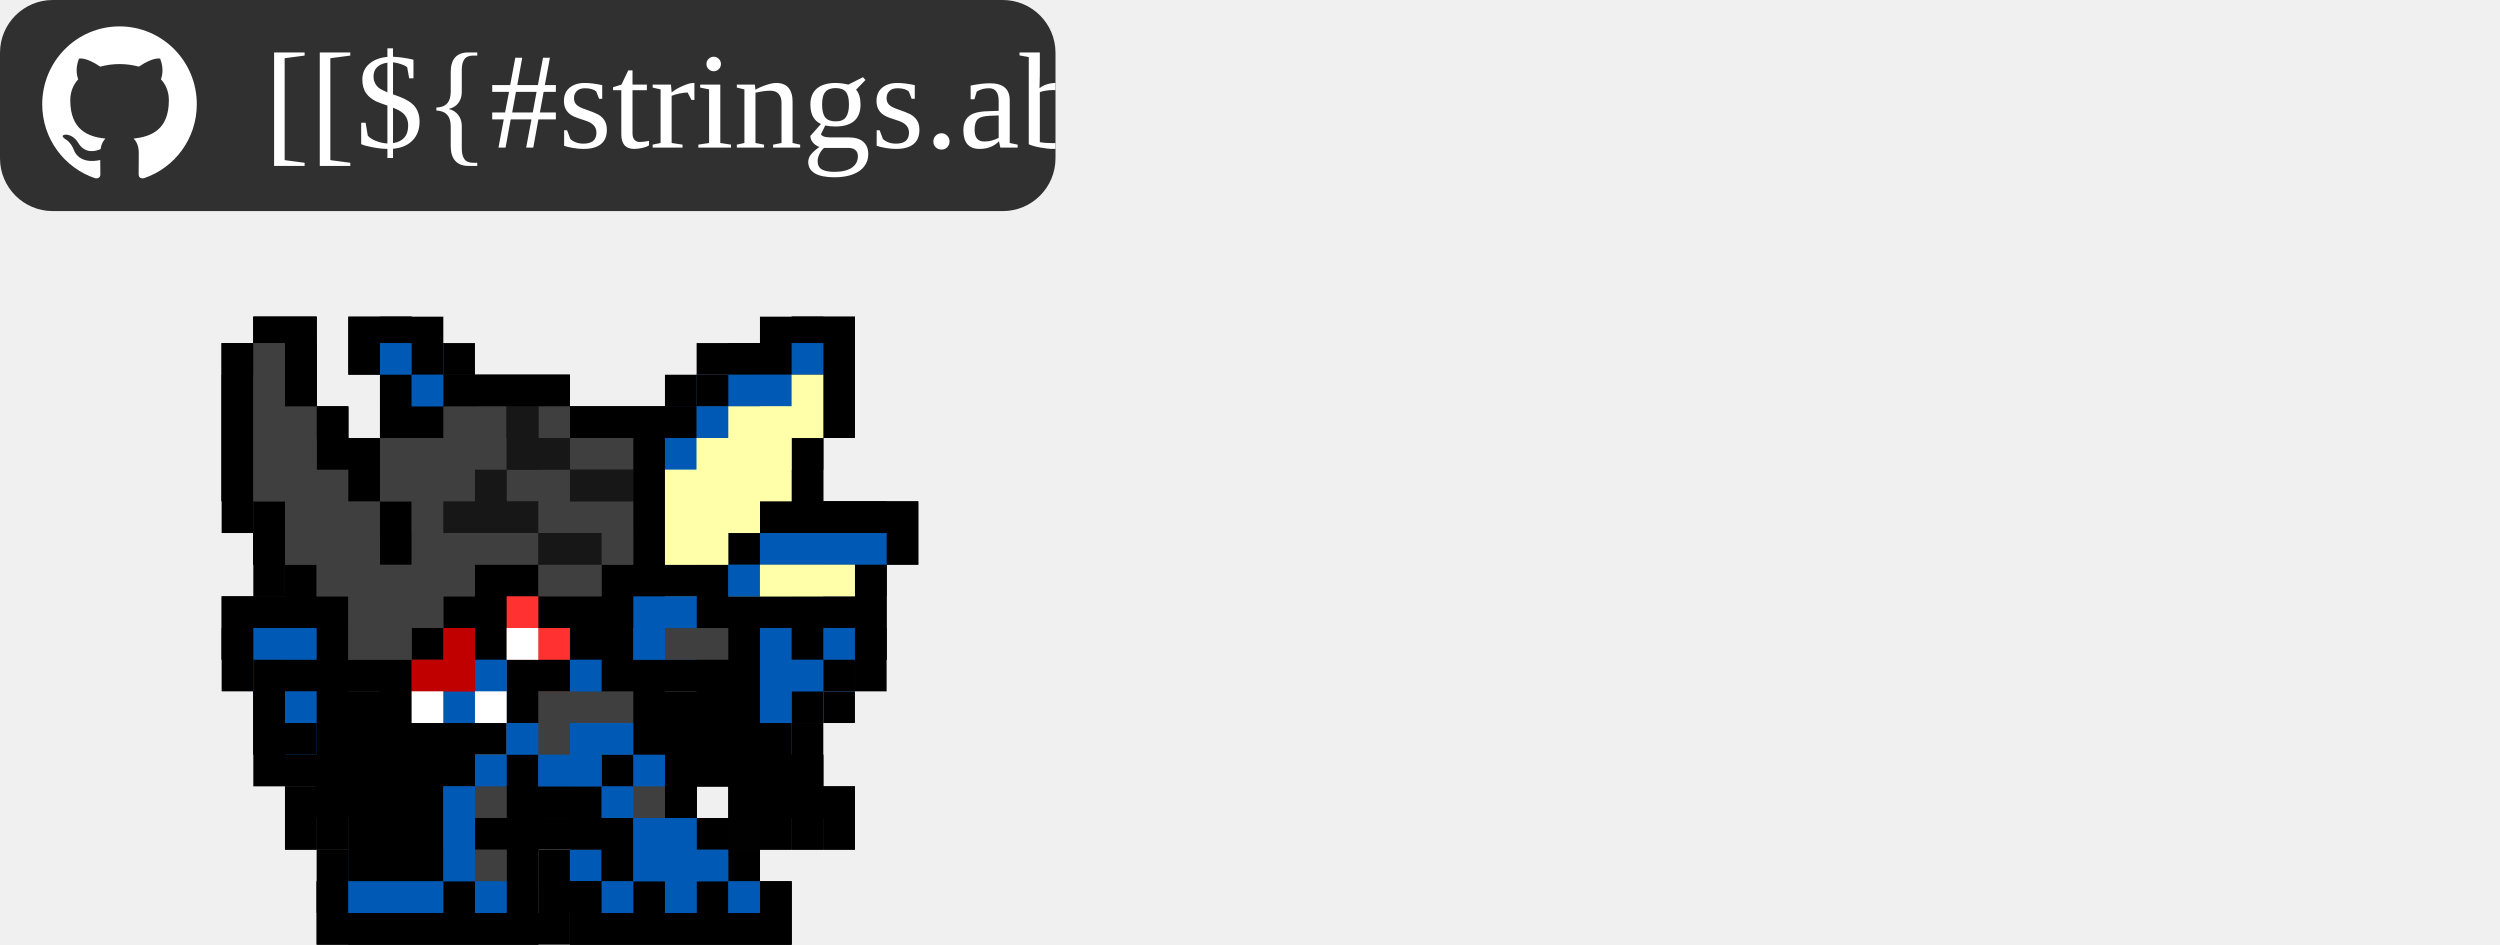
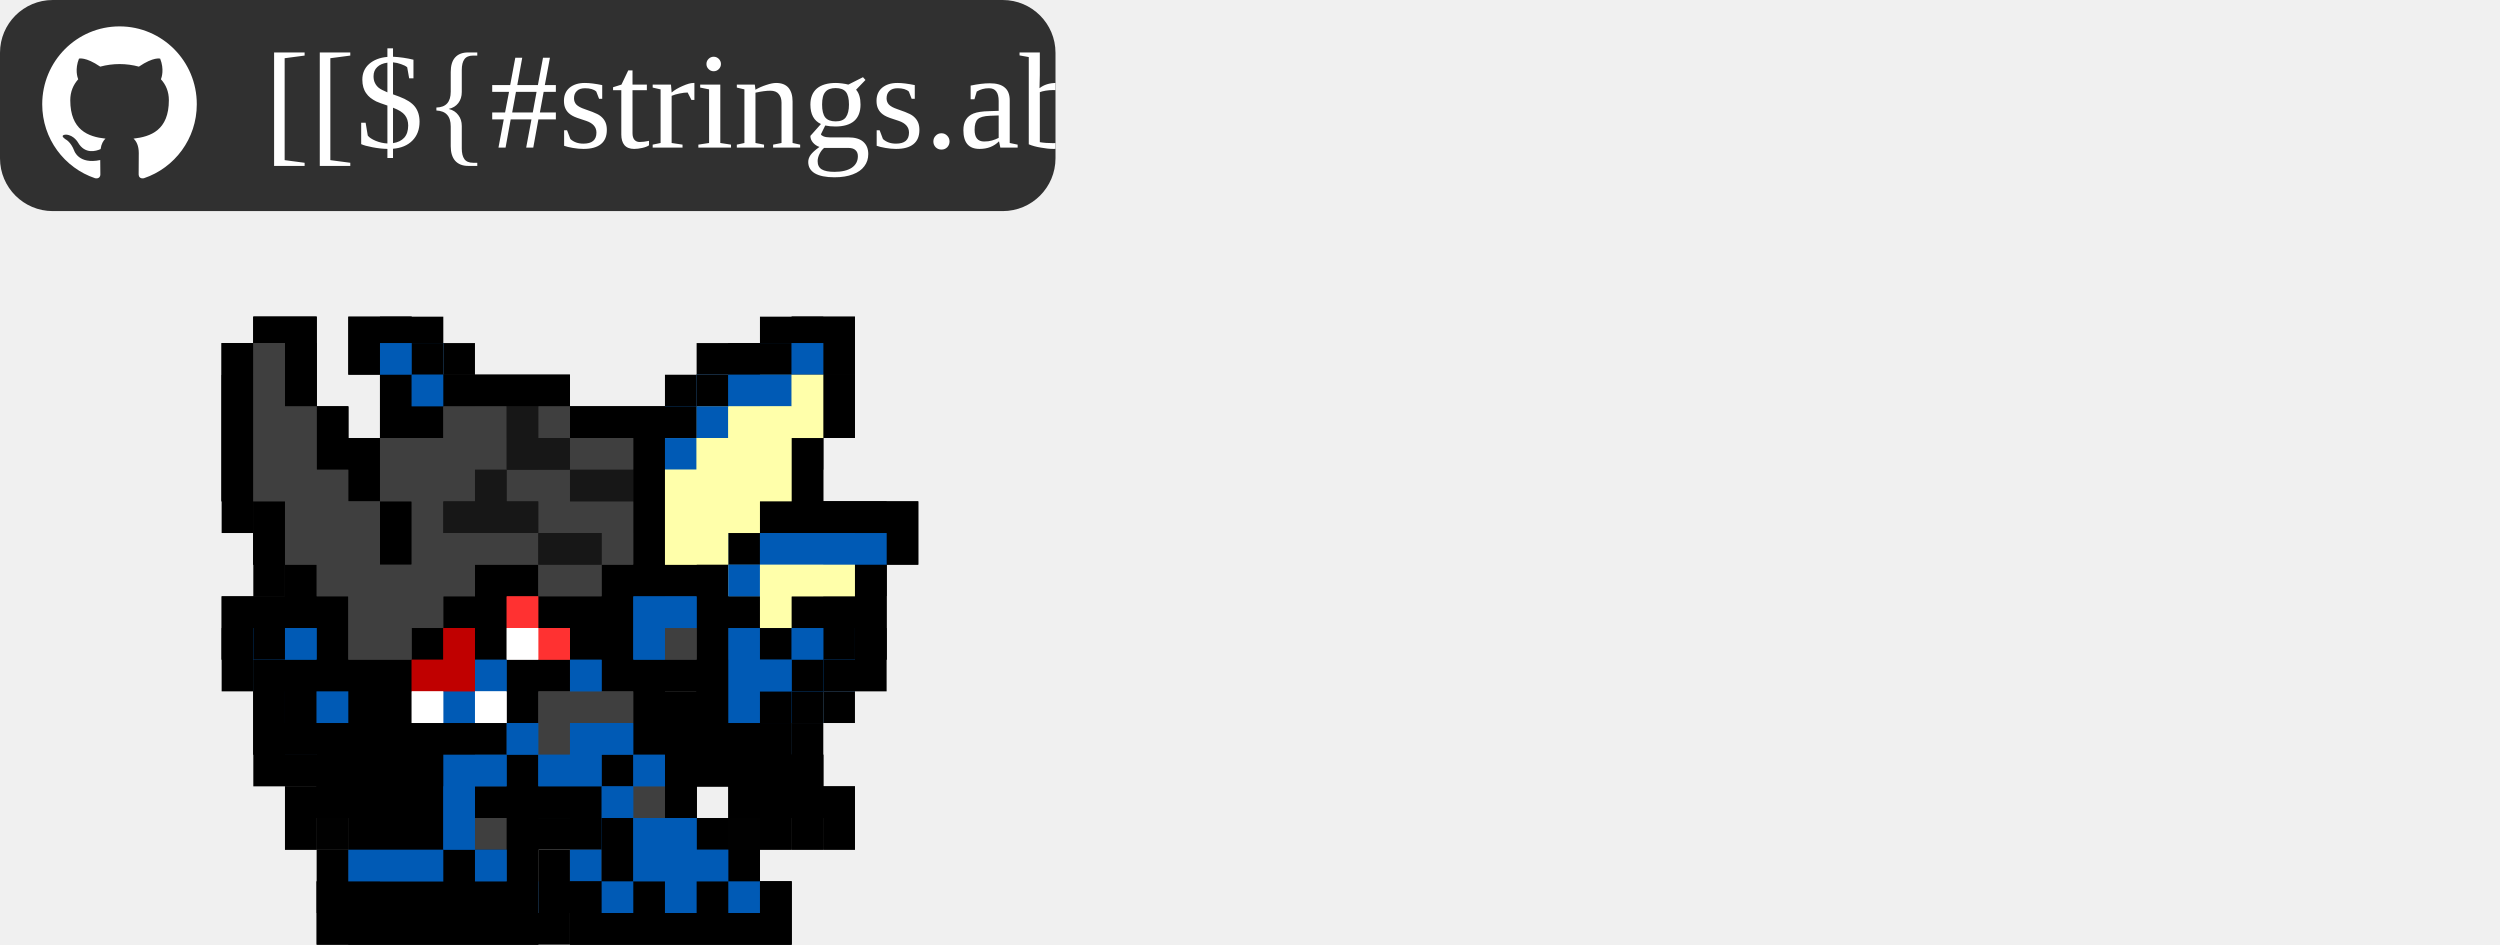
<svg xmlns="http://www.w3.org/2000/svg" fill="none" overflow="visible">
  <a href="https://github.com/[[${username}]]">
    <g id="body-[[${id}]]">
      <svg viewBox="0 0 100 100" width="100" height="100" x="15" y="30">
        <g id="standing-[[${id}]]">
          <g id="frame1-[[${id}]]">
+             <path stroke="#000000" d="M9 3h6M21 3h6M57 3h6M9 4h6M21 4h6M57 4h6M9 5h6M21 5h6M57 5h6M6 6h3M12 6h3M21 6h3M27 6h3M51 6h6M60 6h3M6 7h3M12 7h3M21 7h3M27 7h3M51 7h6M60 7h3M6 8h3M12 8h3M21 8h3M27 8h3M51 8h6M60 8h3M6 9h3M12 9h3M24 9h15M48 9h3M60 9h3M6 10h3M12 10h3M24 10h15M48 10h3M60 10h3M6 11h3M12 11h3M24 11h15M48 11h3M60 11h3M6 12h3M15 12h3M21 12h6M39 12h9M60 12h3M6 13h3M15 13h3M21 13h6M39 13h9M60 13h3M6 14h3M15 14h3M21 14h6M39 14h9M60 14h3M6 15h3M15 15h6M45 15h3M57 15h3M6 16h3M15 16h6M45 16h3M57 16h3M6 17h3M15 17h6M45 17h3M57 17h3M6 18h3M18 18h3M45 18h3M57 18h3M6 19h3M18 19h3M45 19h3M57 19h3M6 20h3M18 20h3M45 20h3M57 20h3M9 21h3M21 21h3M45 21h3M54 21h15M9 22h3M21 22h3M45 22h3M54 22h15M9 23h3M21 23h3M45 23h3M54 23h15M9 24h3M21 24h3M45 24h3M51 24h3M66 24h3M9 25h3M21 25h3M45 25h3M51 25h3M66 25h3M9 26h3M21 26h3M45 26h3M51 26h3M66 26h3M12 27h3M30 27h6M42 27h9M63 27h3M12 28h3M30 28h6M42 28h9M63 28h3M12 29h3M30 29h6M42 29h9M63 29h3M6 30h12M27 30h6M36 30h9M51 30h18M6 31h12M27 31h6M36 31h9M51 31h18M6 32h12M27 32h6M36 32h9M51 32h18M6 33h3M15 33h3M24 33h3M30 33h3M39 33h6M54 33h3M60 33h3M66 33h3M6 34h3M15 34h3M24 34h3M30 34h3M39 34h6M54 34h3M60 34h3M66 34h3M6 35h3M15 35h3M24 35h3M30 35h3M39 35h6M54 35h3M60 35h3M66 35h3M9 36h15M33 36h6M42 36h15M63 36h3M9 37h15M33 37h6M42 37h15M63 37h3M9 38h15M33 38h6M42 38h15M63 38h3M9 39h3M15 39h9M33 39h3M45 39h12M60 39h3M9 40h3M15 40h9M33 40h3M45 40h12M60 40h3M9 41h3M15 41h9M33 41h3M45 41h12M60 41h3M9 42h24M45 42h18M9 43h24M45 43h18M9 44h24M45 44h18M15 45h12M33 45h3M42 45h3M48 45h3M54 45h9M15 46h12M33 46h3M42 46h3M48 46h3M54 46h9M15 47h12M33 47h3M42 47h3M48 47h3M54 47h9M15 48h3M21 48h6M30 48h15M51 48h6M60 48h3M15 49h3M21 49h6M30 49h15M51 49h6M60 49h3M15 50h3M21 50h6M30 50h15M51 50h6M60 50h3M18 51h9M33 51h3M42 51h3M54 51h3M18 52h9M33 52h3M42 52h3M54 52h3M18 53h9M33 53h3M42 53h3M54 53h3M15 54h3M27 54h3M33 54h3M39 54h3M45 54h3M51 54h3M57 54h3M15 55h3M27 55h3M33 55h3M39 55h3M45 55h3M51 55h3M57 55h3M15 56h3M27 56h3M33 56h3M39 56h3M45 56h3M51 56h3M57 56h3M15 57h21M39 57h21M15 58h21M39 58h21M15 59h21M39 59h21" />
+             <path stroke="#3f3f3f" d="M9 6h3M9 7h3M9 8h3M9 9h3M9 10h3M9 11h3M9 12h6M27 12h6M36 12h3M9 13h6M27 13h6M36 13h3M9 14h6M27 14h6M36 14h3M9 15h6M21 15h12M39 15h6M9 16h6M21 16h12M39 16h6M9 17h6M21 17h12M39 17h6M9 18h9M21 18h9M33 18h6M9 19h9M21 19h9M33 19h6M9 20h9M21 20h9M33 20h6M12 21h9M24 21h3M36 21h9M12 22h9M24 22h3M36 22h9M12 23h9M24 23h3M36 23h9M12 24h9M24 24h12M42 24h3M12 25h9M24 25h12M42 25h3M12 26h9M24 26h12M42 26h3M15 27h15M36 27h6M15 28h15M36 28h6M15 29h15M36 29h6M18 30h9M18 31h9M18 32h9M18 33h6M48 33h6M18 34h6M48 34h6M18 35h6M48 35h6M36 39h9M36 40h9M36 41h9M36 42h3M36 43h3M36 44h3M30 45h3M45 45h3M30 46h3M45 46h3M30 47h3M45 47h3M30 51h3M30 52h3M30 53h3" />
+             <path stroke="#005ab5" d="M24 6h3M57 6h3M24 7h3M57 7h3M24 8h3M57 8h3M51 9h6M51 10h6M51 11h6M48 12h3M48 13h3M48 14h3M54 24h12M54 25h12M54 26h12M51 27h3M51 28h3M51 29h3M45 30h6M45 31h6M45 32h6M9 33h6M45 33h3M57 33h3M63 33h3M9 34h6M45 34h3M57 34h3M63 34h3M9 35h6M45 35h3M57 35h3M63 35h3M30 36h3M39 36h3M57 36h6M30 37h3M39 37h3M57 37h6M30 38h3M39 38h3M57 38h6M12 39h3M27 39h3M57 39h3M12 40h3M27 40h3M57 40h3M12 41h3M27 41h3M57 41h3M33 42h3M39 42h6M33 43h3M39 43h6M33 44h3M39 44h6M27 45h3M36 45h6M27 46h3M36 46h6M27 47h3M36 47h6M27 48h3M45 48h6M27 49h3M45 49h6M27 50h3M45 50h6M27 51h3M45 51h9M27 52h3M45 52h9M27 53h3M45 53h9M18 54h9M30 54h3M42 54h3M48 54h3M54 54h3M18 55h9M30 55h3M42 55h3M48 55h3M54 55h3M18 56h9M30 56h3M42 56h3M48 56h3M54 56h3" />
+             <path stroke="#ffffaa" d="M57 9h3M57 10h3M57 11h3M51 12h9M51 13h9M51 14h9M48 15h9M48 16h9M48 17h9M48 18h9M48 19h9M48 20h9M48 21h6M48 22h6M48 23h6M48 24h3M48 25h3M48 26h3M54 27h9M54 28h9M54 29h9" />
+             <path stroke="#171717" d="M33 12h3M33 13h3M33 14h3M33 15h6M33 16h6M33 17h6M30 18h3M39 18h6M30 19h3M39 19h6M30 20h3M39 20h6M27 21h9M27 22h9M27 23h9M36 24h6M36 25h6M36 26h6" />
+             <path stroke="#ff3131" d="M33 30h3M33 31h3M33 32h3M36 33h3M36 34h3M36 35h3" />
+             <path stroke="#c00000" d="M27 33h3M27 34h3M27 35h3M24 36h6M24 37h6M24 38h6" />
+             <path stroke="#ffffff" d="M33 33h3M33 34h3M33 35h3M24 39h3M30 39h3M24 40h3M30 40h3M24 41h3M30 41h3" />
+           </g>
+           <g id="frame2-[[${id}]]">
+             <path stroke="#000000" d="M9 0h6M18 0h6M60 0h6M9 1h6M18 1h6M60 1h6M9 2h6M18 2h6M60 2h6M6 3h3M12 3h3M18 3h3M24 3h3M54 3h6M63 3h3M6 4h3M12 4h3M18 4h3M24 4h3M54 4h6M63 4h3M6 5h3M12 5h3M18 5h3M24 5h3M54 5h6M63 5h3M6 6h3M12 6h3M21 6h3M27 6h12M51 6h3M63 6h3M6 7h3M12 7h3M21 7h3M27 7h12M51 7h3M63 7h3M6 8h3M12 8h3M21 8h3M27 8h12M51 8h3M63 8h3M6 9h3M15 9h3M21 9h6M39 9h12M63 9h3M6 10h3M15 10h3M21 10h6M39 10h12M63 10h3M6 11h3M15 11h3M21 11h6M39 11h12M63 11h3M6 12h3M15 12h6M45 12h3M60 12h3M6 13h3M15 13h6M45 13h3M60 13h3M6 14h3M15 14h6M45 14h3M60 14h3M6 15h3M18 15h3M45 15h3M60 15h3M6 16h3M18 16h3M45 16h3M60 16h3M6 17h3M18 17h3M45 17h3M60 17h3M9 18h3M21 18h3M45 18h3M57 18h15M9 19h3M21 19h3M45 19h3M57 19h15M9 20h3M21 20h3M45 20h3M57 20h15M9 21h3M21 21h3M45 21h3M54 21h3M69 21h3M9 22h3M21 22h3M45 22h3M54 22h3M69 22h3M9 23h3M21 23h3M45 23h3M54 23h3M69 23h3M12 24h3M30 24h6M42 24h12M66 24h3M12 25h3M30 25h6M42 25h12M66 25h3M12 26h3M30 26h6M42 26h12M66 26h3M6 27h12M27 27h6M36 27h9M51 27h18M6 28h12M27 28h6M36 28h9M51 28h18M6 29h12M27 29h6M36 29h9M51 29h18M6 30h3M15 30h3M24 30h3M30 30h3M39 30h6M54 30h3M60 30h3M66 30h3M6 31h3M15 31h3M24 31h3M30 31h3M39 31h6M54 31h3M60 31h3M66 31h3M6 32h3M15 32h3M24 32h3M30 32h3M39 32h6M54 32h3M60 32h3M66 32h3M9 33h15M33 33h6M42 33h15M63 33h3M9 34h15M33 34h6M42 34h15M63 34h3M9 35h15M33 35h6M42 35h15M63 35h3M9 36h3M15 36h3M21 36h3M33 36h3M45 36h3M51 36h6M60 36h3M9 37h3M15 37h3M21 37h3M33 37h3M45 37h3M51 37h6M60 37h3M9 38h3M15 38h3M21 38h3M33 38h3M45 38h3M51 38h6M60 38h3M9 39h6M18 39h15M45 39h15M9 40h6M18 40h15M45 40h15M9 41h6M18 41h15M45 41h15M15 42h15M33 42h3M42 42h3M48 42h15M15 43h15M33 43h3M42 43h3M48 43h15M15 44h15M33 44h3M42 44h3M48 44h15M12 45h9M24 45h3M33 45h9M48 45h3M57 45h9M12 46h9M24 46h3M33 46h9M48 46h3M57 46h9M12 47h9M24 47h3M33 47h9M48 47h3M57 47h9M12 48h3M18 48h3M24 48h3M30 48h3M42 48h3M51 48h3M57 48h3M63 48h3M12 49h3M18 49h3M24 49h3M30 49h3M42 49h3M51 49h3M57 49h3M63 49h3M12 50h3M18 50h3M24 50h3M30 50h3M42 50h3M51 50h3M57 50h3M63 50h3M18 51h9M33 51h3M42 51h3M54 51h3M18 52h9M33 52h3M42 52h3M54 52h3M18 53h9M33 53h3M42 53h3M54 53h3M15 54h3M27 54h3M33 54h3M39 54h3M45 54h3M51 54h3M57 54h3M15 55h3M27 55h3M33 55h3M39 55h3M45 55h3M51 55h3M57 55h3M15 56h3M27 56h3M33 56h3M39 56h3M45 56h3M51 56h3M57 56h3M15 57h21M39 57h21M15 58h21M39 58h21M15 59h21M39 59h21" />
+             <path stroke="#3f3f3f" d="M9 3h3M9 4h3M9 5h3M9 6h3M9 7h3M9 8h3M9 9h6M27 9h6M36 9h3M9 10h6M27 10h6M36 10h3M9 11h6M27 11h6M36 11h3M9 12h6M21 12h12M39 12h6M9 13h6M21 13h12M39 13h6M9 14h6M21 14h12M39 14h6M9 15h9M21 15h9M33 15h6M9 16h9M21 16h9M33 16h6M9 17h9M21 17h9M33 17h6M12 18h9M24 18h3M36 18h9M12 19h9M24 19h3M36 19h9M12 20h9M24 20h3M36 20h9M12 21h9M24 21h12M42 21h3M12 22h9M24 22h12M42 22h3M12 23h9M24 23h12M42 23h3M15 24h15M36 24h6M15 25h15M36 25h6M15 26h15M36 26h6M18 27h9M18 28h9M18 29h9M18 30h6M48 30h6M18 31h6M48 31h6M18 32h6M48 32h6M36 36h9M36 37h9M36 38h9M36 39h3M36 40h3M36 41h3M30 45h3M45 45h3M30 46h3M45 46h3M30 47h3M45 47h3M30 51h3M30 52h3M30 53h3" />
+             <path stroke="#005ab5" d="M21 3h3M60 3h3M21 4h3M60 4h3M21 5h3M60 5h3M24 6h3M54 6h6M24 7h3M54 7h6M24 8h3M54 8h6M51 9h3M51 10h3M51 11h3M48 12h3M48 13h3M48 14h3M57 21h12M57 22h12M57 23h12M54 24h3M54 25h3M54 26h3M45 27h6M45 28h6M45 29h6M9 30h6M45 30h3M57 30h3M63 30h3M9 31h6M45 31h3M57 31h3M63 31h3M9 32h6M45 32h3M57 32h3M63 32h3M30 33h3M39 33h3M57 33h6M30 34h3M39 34h3M57 34h6M30 35h3M39 35h3M57 35h6M12 36h3M27 36h3M57 36h3M12 37h3M27 37h3M57 37h3M12 38h3M27 38h3M57 38h3M33 39h3M39 39h6M33 40h3M39 40h6M33 41h3M39 41h6M30 42h3M36 42h6M45 42h3M30 43h3M36 43h6M45 43h3M30 44h3M36 44h6M45 44h3M27 45h3M42 45h3M27 46h3M42 46h3M27 47h3M42 47h3M27 48h3M45 48h6M27 49h3M45 49h6M27 50h3M45 50h6M27 51h3M45 51h9M27 52h3M45 52h9M27 53h3M45 53h9M18 54h9M30 54h3M42 54h3M48 54h3M54 54h3M18 55h9M30 55h3M42 55h3M48 55h3M54 55h3M18 56h9M30 56h3M42 56h3M48 56h3M54 56h3" />
+             <path stroke="#ffffaa" d="M60 6h3M60 7h3M60 8h3M54 9h9M54 10h9M54 11h9M51 12h9M51 13h9M51 14h9M48 15h12M48 16h12M48 17h12M48 18h9M48 19h9M48 20h9M48 21h6M48 22h6M48 23h6M57 24h9M57 25h9M57 26h9" />
+             <path stroke="#171717" d="M33 9h3M33 10h3M33 11h3M33 12h6M33 13h6M33 14h6M30 15h3M39 15h6M30 16h3M39 16h6M30 17h3M39 17h6M27 18h9M27 19h9M27 20h9M36 21h6M36 22h6M36 23h6" />
+             <path stroke="#ff3131" d="M33 27h3M33 28h3M33 29h3M36 30h3M36 31h3M36 32h3" />
+             <path stroke="#c00000" d="M27 30h3M27 31h3M27 32h3M24 33h6M24 34h6M24 35h6" />
+             <path stroke="#ffffff" d="M33 30h3M33 31h3M33 32h3M24 36h3M30 36h3M24 37h3M30 37h3M24 38h3M30 38h3" />
+             <path stroke="rgba(255,255,255,0.004)" d="M54 48h3M54 49h3M54 50h3" />
+           </g>
+         </g>
+         <g id="walking-[[${id}]]">
+           <g id="frame3-[[${id}]]">
            <path stroke="#000000" d="M9 0h6M21 0h6M57 0h6M9 1h6M21 1h6M57 1h6M9 2h6M21 2h6M57 2h6M6 3h3M12 3h3M21 3h3M27 3h3M51 3h6M60 3h3M6 4h3M12 4h3M21 4h3M27 4h3M51 4h6M60 4h3M6 5h3M12 5h3M21 5h3M27 5h3M51 5h6M60 5h3M6 6h3M12 6h3M24 6h15M48 6h3M60 6h3M6 7h3M12 7h3M24 7h15M48 7h3M60 7h3M6 8h3M12 8h3M24 8h15M48 8h3M60 8h3M6 9h3M15 9h3M21 9h6M39 9h9M60 9h3M6 10h3M15 10h3M21 10h6M39 10h9M60 10h3M6 11h3M15 11h3M21 11h6M39 11h9M60 11h3M6 12h3M15 12h6M45 12h3M57 12h3M6 13h3M15 13h6M45 13h3M57 13h3M6 14h3M15 14h6M45 14h3M57 14h3M6 15h3M18 15h3M45 15h3M57 15h3M6 16h3M18 16h3M45 16h3M57 16h3M6 17h3M18 17h3M45 17h3M57 17h3M9 18h3M21 18h3M45 18h3M54 18h15M9 19h3M21 19h3M45 19h3M54 19h15M9 20h3M21 20h3M45 20h3M54 20h15M9 21h3M21 21h3M45 21h3M51 21h3M66 21h3M9 22h3M21 22h3M45 22h3M51 22h3M66 22h3M9 23h3M21 23h3M45 23h3M51 23h3M66 23h3M12 24h3M30 24h6M42 24h12M63 24h3M12 25h3M30 25h6M42 25h12M63 25h3M12 26h3M30 26h6M42 26h12M63 26h3M6 27h12M27 27h6M36 27h9M51 27h18M6 28h12M27 28h6M36 28h9M51 28h18M6 29h12M27 29h6M36 29h9M51 29h18M6 30h3M15 30h3M24 30h3M30 30h3M39 30h6M54 30h3M60 30h3M66 30h3M6 31h3M15 31h3M24 31h3M30 31h3M39 31h6M54 31h3M60 31h3M66 31h3M6 32h3M15 32h3M24 32h3M30 32h3M39 32h6M54 32h3M60 32h3M66 32h3M9 33h15M33 33h6M42 33h15M63 33h3M9 34h15M33 34h6M42 34h15M63 34h3M9 35h15M33 35h6M42 35h15M63 35h3M9 36h3M15 36h3M21 36h3M33 36h3M45 36h3M51 36h6M60 36h3M9 37h3M15 37h3M21 37h3M33 37h3M45 37h3M51 37h6M60 37h3M9 38h3M15 38h3M21 38h3M33 38h3M45 38h3M51 38h6M60 38h3M9 39h6M21 39h12M45 39h15M9 40h6M21 40h12M45 40h15M9 41h6M21 41h12M45 41h15M18 42h12M33 42h3M42 42h3M48 42h12M18 43h12M33 43h3M42 43h3M48 43h12M18 44h12M33 44h3M42 44h3M48 44h12M15 45h12M33 45h9M48 45h3M54 45h9M15 46h12M33 46h9M48 46h3M54 46h9M15 47h12M33 47h9M48 47h3M54 47h9M15 48h3M21 48h6M30 48h6M39 48h3M51 48h6M60 48h3M15 49h3M21 49h6M30 49h6M39 49h3M51 49h6M60 49h3M15 50h3M21 50h6M30 50h6M39 50h3M51 50h6M60 50h3M21 51h9M36 51h3M42 51h3M48 51h3M54 51h3M21 52h9M36 52h3M42 52h3M48 52h3M54 52h3M21 53h9M36 53h3M42 53h3M48 53h3M54 53h3M18 54h3M30 54h3M36 54h21M18 55h3M30 55h3M36 55h21M18 56h3M30 56h3M36 56h21M18 57h21M18 58h21M18 59h21" />
            <path stroke="rgba(255,255,255,0.004)" d="M51 0h6M51 1h6M51 2h6M48 3h3M48 4h3M48 5h3" />
            <path stroke="#3f3f3f" d="M9 3h3M9 4h3M9 5h3M9 6h3M9 7h3M9 8h3M9 9h6M27 9h6M36 9h3M9 10h6M27 10h6M36 10h3M9 11h6M27 11h6M36 11h3M9 12h6M21 12h12M39 12h6M9 13h6M21 13h12M39 13h6M9 14h6M21 14h12M39 14h6M9 15h9M21 15h9M33 15h6M9 16h9M21 16h9M33 16h6M9 17h9M21 17h9M33 17h6M12 18h9M24 18h3M36 18h9M12 19h9M24 19h3M36 19h9M12 20h9M24 20h3M36 20h9M12 21h9M24 21h12M42 21h3M12 22h9M24 22h12M42 22h3M12 23h9M24 23h12M42 23h3M15 24h15M36 24h6M15 25h15M36 25h6M15 26h15M36 26h6M18 27h9M18 28h9M18 29h9M18 30h6M48 30h6M18 31h6M48 31h6M18 32h6M48 32h6M36 36h9M36 37h9M36 38h9M36 39h3M36 40h3M36 41h3M30 45h3M45 45h3M30 46h3M45 46h3M30 47h3M45 47h3M33 51h3M33 52h3M33 53h3" />
            <path stroke="#005ab5" d="M24 3h3M57 3h3M24 4h3M57 4h3M24 5h3M57 5h3M51 6h6M51 7h6M51 8h6M48 9h3M48 10h3M48 11h3M54 21h12M54 22h12M54 23h12M45 27h6M45 28h6M45 29h6M9 30h6M45 30h3M57 30h3M63 30h3M9 31h6M45 31h3M57 31h3M63 31h3M9 32h6M45 32h3M57 32h3M63 32h3M30 33h3M39 33h3M57 33h6M30 34h3M39 34h3M57 34h6M30 35h3M39 35h3M57 35h6M12 36h3M27 36h3M57 36h3M12 37h3M27 37h3M57 37h3M12 38h3M27 38h3M57 38h3M33 39h3M39 39h6M33 40h3M39 40h6M33 41h3M39 41h6M30 42h3M36 42h6M45 42h3M30 43h3M36 43h6M45 43h3M30 44h3M36 44h6M45 44h3M27 45h3M42 45h3M27 46h3M42 46h3M27 47h3M42 47h3M27 48h3M42 48h9M27 49h3M42 49h9M27 50h3M42 50h9M30 51h3M39 51h3M45 51h3M51 51h3M30 52h3M39 52h3M45 52h3M51 52h3M30 53h3M39 53h3M45 53h3M51 53h3M21 54h9M33 54h3M21 55h9M33 55h3M21 56h9M33 56h3" />
            <path stroke="#ffffaa" d="M57 6h3M57 7h3M57 8h3M51 9h9M51 10h9M51 11h9M48 12h9M48 13h9M48 14h9M48 15h9M48 16h9M48 17h9M48 18h6M48 19h6M48 20h6M48 21h3M48 22h3M48 23h3M54 24h9M54 25h9M54 26h9" />
            <path stroke="#171717" d="M33 9h3M33 10h3M33 11h3M33 12h6M33 13h6M33 14h6M30 15h3M39 15h6M30 16h3M39 16h6M30 17h3M39 17h6M27 18h9M27 19h9M27 20h9M36 21h6M36 22h6M36 23h6" />
            <path stroke="#ff3131" d="M33 27h3M33 28h3M33 29h3M36 30h3M36 31h3M36 32h3" />
            <path stroke="#c00000" d="M27 30h3M27 31h3M27 32h3M24 33h6M24 34h6M24 35h6" />
            <path stroke="#ffffff" d="M33 30h3M33 31h3M33 32h3M24 36h3M30 36h3M24 37h3M30 37h3M24 38h3M30 38h3" />
          </g>
-           <g id="frame2-[[${id}]]">
+           <g id="frame4-[[${id}]]">
            <path stroke="#000000" d="M9 0h6M18 0h6M60 0h6M9 1h6M18 1h6M60 1h6M9 2h6M18 2h6M60 2h6M6 3h3M12 3h3M18 3h3M24 3h3M54 3h6M63 3h3M6 4h3M12 4h3M18 4h3M24 4h3M54 4h6M63 4h3M6 5h3M12 5h3M18 5h3M24 5h3M54 5h6M63 5h3M6 6h3M12 6h3M21 6h3M27 6h12M51 6h3M63 6h3M6 7h3M12 7h3M21 7h3M27 7h12M51 7h3M63 7h3M6 8h3M12 8h3M21 8h3M27 8h12M51 8h3M63 8h3M6 9h3M15 9h3M21 9h6M39 9h12M63 9h3M6 10h3M15 10h3M21 10h6M39 10h12M63 10h3M6 11h3M15 11h3M21 11h6M39 11h12M63 11h3M6 12h3M15 12h6M45 12h3M60 12h3M6 13h3M15 13h6M45 13h3M60 13h3M6 14h3M15 14h6M45 14h3M60 14h3M6 15h3M18 15h3M45 15h3M60 15h3M6 16h3M18 16h3M45 16h3M60 16h3M6 17h3M18 17h3M45 17h3M60 17h3M9 18h3M21 18h3M45 18h3M57 18h15M9 19h3M21 19h3M45 19h3M57 19h15M9 20h3M21 20h3M45 20h3M57 20h15M9 21h3M21 21h3M45 21h3M54 21h3M69 21h3M9 22h3M21 22h3M45 22h3M54 22h3M69 22h3M9 23h3M21 23h3M45 23h3M54 23h3M69 23h3M12 24h3M30 24h6M42 24h12M66 24h3M12 25h3M30 25h6M42 25h12M66 25h3M12 26h3M30 26h6M42 26h12M66 26h3M9 27h9M27 27h6M36 27h9M51 27h6M60 27h6M9 28h9M27 28h6M36 28h9M51 28h6M60 28h6M9 29h9M27 29h6M36 29h9M51 29h6M60 29h6M9 30h3M15 30h3M24 30h3M30 30h3M39 30h6M51 30h3M57 30h3M63 30h3M9 31h3M15 31h3M24 31h3M30 31h3M39 31h6M51 31h3M57 31h3M63 31h3M9 32h3M15 32h3M24 32h3M30 32h3M39 32h6M51 32h3M57 32h3M63 32h3M12 33h12M33 33h6M42 33h12M60 33h3M12 34h12M33 34h6M42 34h12M60 34h3M12 35h12M33 35h6M42 35h12M60 35h3M12 36h3M18 36h6M33 36h3M45 36h3M51 36h3M57 36h3M12 37h3M18 37h6M33 37h3M45 37h3M51 37h3M57 37h3M12 38h3M18 38h6M33 38h3M45 38h3M51 38h3M57 38h3M12 39h21M45 39h12M12 40h21M45 40h12M12 41h21M45 41h12M15 42h12M33 42h3M42 42h3M48 42h15M15 43h12M33 43h3M42 43h3M48 43h15M15 44h12M33 44h3M42 44h3M48 44h15M12 45h9M24 45h3M30 45h12M48 45h3M57 45h9M12 46h9M24 46h3M30 46h12M48 46h3M57 46h9M12 47h9M24 47h3M30 47h12M48 47h3M57 47h9M12 48h3M18 48h9M33 48h3M42 48h3M51 48h3M57 48h3M63 48h3M12 49h3M18 49h9M33 49h3M42 49h3M51 49h3M57 49h3M63 49h3M12 50h3M18 50h9M33 50h3M42 50h3M51 50h3M57 50h3M63 50h3M15 51h3M27 51h3M33 51h3M42 51h3M54 51h3M15 52h3M27 52h3M33 52h3M42 52h3M54 52h3M15 53h3M27 53h3M33 53h3M42 53h3M54 53h3M15 54h21M39 54h3M45 54h3M51 54h3M57 54h3M15 55h21M39 55h3M45 55h3M51 55h3M57 55h3M15 56h21M39 56h3M45 56h3M51 56h3M57 56h3M39 57h21M39 58h21M39 59h21" />
            <path stroke="#3f3f3f" d="M9 3h3M9 4h3M9 5h3M9 6h3M9 7h3M9 8h3M9 9h6M27 9h6M36 9h3M9 10h6M27 10h6M36 10h3M9 11h6M27 11h6M36 11h3M9 12h6M21 12h12M39 12h6M9 13h6M21 13h12M39 13h6M9 14h6M21 14h12M39 14h6M9 15h9M21 15h9M33 15h6M9 16h9M21 16h9M33 16h6M9 17h9M21 17h9M33 17h6M12 18h9M24 18h3M36 18h9M12 19h9M24 19h3M36 19h9M12 20h9M24 20h3M36 20h9M12 21h9M24 21h12M42 21h3M12 22h9M24 22h12M42 22h3M12 23h9M24 23h12M42 23h3M15 24h15M36 24h6M15 25h15M36 25h6M15 26h15M36 26h6M18 27h9M18 28h9M18 29h9M18 30h6M48 30h3M18 31h6M48 31h3M18 32h6M48 32h3M36 36h9M36 37h9M36 38h9M36 39h3M36 40h3M36 41h3M45 45h3M45 46h3M45 47h3M30 48h3M30 49h3M30 50h3" />
            <path stroke="#005ab5" d="M21 3h3M60 3h3M21 4h3M60 4h3M21 5h3M60 5h3M24 6h3M54 6h6M24 7h3M54 7h6M24 8h3M54 8h6M51 9h3M51 10h3M51 11h3M48 12h3M48 13h3M48 14h3M57 21h12M57 22h12M57 23h12M54 24h3M54 25h3M54 26h3M45 27h6M45 28h6M45 29h6M12 30h3M45 30h3M54 30h3M60 30h3M12 31h3M45 31h3M54 31h3M60 31h3M12 32h3M45 32h3M54 32h3M60 32h3M30 33h3M39 33h3M54 33h6M30 34h3M39 34h3M54 34h6M30 35h3M39 35h3M54 35h6M15 36h3M27 36h3M54 36h3M15 37h3M27 37h3M54 37h3M15 38h3M27 38h3M54 38h3M33 39h3M39 39h6M33 40h3M39 40h6M33 41h3M39 41h6M27 42h6M36 42h6M45 42h3M27 43h6M36 43h6M45 43h3M27 44h6M36 44h6M45 44h3M27 45h3M42 45h3M27 46h3M42 46h3M27 47h3M42 47h3M27 48h3M45 48h6M27 49h3M45 49h6M27 50h3M45 50h6M18 51h9M30 51h3M45 51h9M18 52h9M30 52h3M45 52h9M18 53h9M30 53h3M45 53h9M42 54h3M48 54h3M54 54h3M42 55h3M48 55h3M54 55h3M42 56h3M48 56h3M54 56h3" />
            <path stroke="#ffffaa" d="M60 6h3M60 7h3M60 8h3M54 9h9M54 10h9M54 11h9M51 12h9M51 13h9M51 14h9M48 15h12M48 16h12M48 17h12M48 18h9M48 19h9M48 20h9M48 21h6M48 22h6M48 23h6M57 24h9M57 25h9M57 26h9M57 27h3M57 28h3M57 29h3" />
            <path stroke="#171717" d="M33 9h3M33 10h3M33 11h3M33 12h6M33 13h6M33 14h6M30 15h3M39 15h6M30 16h3M39 16h6M30 17h3M39 17h6M27 18h9M27 19h9M27 20h9M36 21h6M36 22h6M36 23h6" />
            <path stroke="#ff3131" d="M33 27h3M33 28h3M33 29h3M36 30h3M36 31h3M36 32h3" />
            <path stroke="#c00000" d="M27 30h3M27 31h3M27 32h3M24 33h6M24 34h6M24 35h6" />
            <path stroke="#ffffff" d="M33 30h3M33 31h3M33 32h3M24 36h3M30 36h3M24 37h3M30 37h3M24 38h3M30 38h3" />
            <path stroke="rgba(255,255,255,0.004)" d="M15 48h3M54 48h3M15 49h3M54 49h3M15 50h3M54 50h3" />
-           </g>
-         </g>
-         <g id="walking-[[${id}]]">
-           <g id="frame3-[[${id}]]">
-             <path stroke="#000000" d="M9 3h6M21 3h6M57 3h6M9 4h6M21 4h6M57 4h6M9 5h6M21 5h6M57 5h6M6 6h3M12 6h3M21 6h3M27 6h3M51 6h6M60 6h3M6 7h3M12 7h3M21 7h3M27 7h3M51 7h6M60 7h3M6 8h3M12 8h3M21 8h3M27 8h3M51 8h6M60 8h3M6 9h3M12 9h3M24 9h15M48 9h3M60 9h3M6 10h3M12 10h3M24 10h15M48 10h3M60 10h3M6 11h3M12 11h3M24 11h15M48 11h3M60 11h3M6 12h3M15 12h3M21 12h6M39 12h9M60 12h3M6 13h3M15 13h3M21 13h6M39 13h9M60 13h3M6 14h3M15 14h3M21 14h6M39 14h9M60 14h3M6 15h3M15 15h6M45 15h3M57 15h3M6 16h3M15 16h6M45 16h3M57 16h3M6 17h3M15 17h6M45 17h3M57 17h3M6 18h3M18 18h3M45 18h3M57 18h3M6 19h3M18 19h3M45 19h3M57 19h3M6 20h3M18 20h3M45 20h3M57 20h3M9 21h3M21 21h3M45 21h3M54 21h15M9 22h3M21 22h3M45 22h3M54 22h15M9 23h3M21 23h3M45 23h3M54 23h15M9 24h3M21 24h3M45 24h3M51 24h3M66 24h3M9 25h3M21 25h3M45 25h3M51 25h3M66 25h3M9 26h3M21 26h3M45 26h3M51 26h3M66 26h3M12 27h3M30 27h6M42 27h9M63 27h3M12 28h3M30 28h6M42 28h9M63 28h3M12 29h3M30 29h6M42 29h9M63 29h3M6 30h12M27 30h6M36 30h9M51 30h18M6 31h12M27 31h6M36 31h9M51 31h18M6 32h12M27 32h6M36 32h9M51 32h18M6 33h3M15 33h3M24 33h3M30 33h3M39 33h6M54 33h3M60 33h3M66 33h3M6 34h3M15 34h3M24 34h3M30 34h3M39 34h6M54 34h3M60 34h3M66 34h3M6 35h3M15 35h3M24 35h3M30 35h3M39 35h6M54 35h3M60 35h3M66 35h3M9 36h15M33 36h6M42 36h15M63 36h3M9 37h15M33 37h6M42 37h15M63 37h3M9 38h15M33 38h6M42 38h15M63 38h3M9 39h3M15 39h9M33 39h3M45 39h12M60 39h3M9 40h3M15 40h9M33 40h3M45 40h12M60 40h3M9 41h3M15 41h9M33 41h3M45 41h12M60 41h3M9 42h24M45 42h18M9 43h24M45 43h18M9 44h24M45 44h18M15 45h12M33 45h3M42 45h3M48 45h3M54 45h9M15 46h12M33 46h3M42 46h3M48 46h3M54 46h9M15 47h12M33 47h3M42 47h3M48 47h3M54 47h9M15 48h3M21 48h6M30 48h15M51 48h6M60 48h3M15 49h3M21 49h6M30 49h15M51 49h6M60 49h3M15 50h3M21 50h6M30 50h15M51 50h6M60 50h3M18 51h9M33 51h3M42 51h3M54 51h3M18 52h9M33 52h3M42 52h3M54 52h3M18 53h9M33 53h3M42 53h3M54 53h3M15 54h3M27 54h3M33 54h3M39 54h3M45 54h3M51 54h3M57 54h3M15 55h3M27 55h3M33 55h3M39 55h3M45 55h3M51 55h3M57 55h3M15 56h3M27 56h3M33 56h3M39 56h3M45 56h3M51 56h3M57 56h3M15 57h21M39 57h21M15 58h21M39 58h21M15 59h21M39 59h21" />
-             <path stroke="#3f3f3f" d="M9 6h3M9 7h3M9 8h3M9 9h3M9 10h3M9 11h3M9 12h6M27 12h6M36 12h3M9 13h6M27 13h6M36 13h3M9 14h6M27 14h6M36 14h3M9 15h6M21 15h12M39 15h6M9 16h6M21 16h12M39 16h6M9 17h6M21 17h12M39 17h6M9 18h9M21 18h9M33 18h6M9 19h9M21 19h9M33 19h6M9 20h9M21 20h9M33 20h6M12 21h9M24 21h3M36 21h9M12 22h9M24 22h3M36 22h9M12 23h9M24 23h3M36 23h9M12 24h9M24 24h12M42 24h3M12 25h9M24 25h12M42 25h3M12 26h9M24 26h12M42 26h3M15 27h15M36 27h6M15 28h15M36 28h6M15 29h15M36 29h6M18 30h9M18 31h9M18 32h9M18 33h6M48 33h6M18 34h6M48 34h6M18 35h6M48 35h6M36 39h9M36 40h9M36 41h9M36 42h3M36 43h3M36 44h3M30 45h3M45 45h3M30 46h3M45 46h3M30 47h3M45 47h3M30 51h3M30 52h3M30 53h3" />
-             <path stroke="#005ab5" d="M24 6h3M57 6h3M24 7h3M57 7h3M24 8h3M57 8h3M51 9h6M51 10h6M51 11h6M48 12h3M48 13h3M48 14h3M54 24h12M54 25h12M54 26h12M51 27h3M51 28h3M51 29h3M45 30h6M45 31h6M45 32h6M9 33h6M45 33h3M57 33h3M63 33h3M9 34h6M45 34h3M57 34h3M63 34h3M9 35h6M45 35h3M57 35h3M63 35h3M30 36h3M39 36h3M57 36h6M30 37h3M39 37h3M57 37h6M30 38h3M39 38h3M57 38h6M12 39h3M27 39h3M57 39h3M12 40h3M27 40h3M57 40h3M12 41h3M27 41h3M57 41h3M33 42h3M39 42h6M33 43h3M39 43h6M33 44h3M39 44h6M27 45h3M36 45h6M27 46h3M36 46h6M27 47h3M36 47h6M27 48h3M45 48h6M27 49h3M45 49h6M27 50h3M45 50h6M27 51h3M45 51h9M27 52h3M45 52h9M27 53h3M45 53h9M18 54h9M30 54h3M42 54h3M48 54h3M54 54h3M18 55h9M30 55h3M42 55h3M48 55h3M54 55h3M18 56h9M30 56h3M42 56h3M48 56h3M54 56h3" />
-             <path stroke="#ffffaa" d="M57 9h3M57 10h3M57 11h3M51 12h9M51 13h9M51 14h9M48 15h9M48 16h9M48 17h9M48 18h9M48 19h9M48 20h9M48 21h6M48 22h6M48 23h6M48 24h3M48 25h3M48 26h3M54 27h9M54 28h9M54 29h9" />
-             <path stroke="#171717" d="M33 12h3M33 13h3M33 14h3M33 15h6M33 16h6M33 17h6M30 18h3M39 18h6M30 19h3M39 19h6M30 20h3M39 20h6M27 21h9M27 22h9M27 23h9M36 24h6M36 25h6M36 26h6" />
-             <path stroke="#ff3131" d="M33 30h3M33 31h3M33 32h3M36 33h3M36 34h3M36 35h3" />
-             <path stroke="#c00000" d="M27 33h3M27 34h3M27 35h3M24 36h6M24 37h6M24 38h6" />
-             <path stroke="#ffffff" d="M33 33h3M33 34h3M33 35h3M24 39h3M30 39h3M24 40h3M30 40h3M24 41h3M30 41h3" />
-           </g>
-           <g id="frame4-[[${id}]]">
-             <path stroke="#000000" d="M9 0h6M18 0h6M60 0h6M9 1h6M18 1h6M60 1h6M9 2h6M18 2h6M60 2h6M6 3h3M12 3h3M18 3h3M24 3h3M54 3h6M63 3h3M6 4h3M12 4h3M18 4h3M24 4h3M54 4h6M63 4h3M6 5h3M12 5h3M18 5h3M24 5h3M54 5h6M63 5h3M6 6h3M12 6h3M21 6h3M27 6h12M51 6h3M63 6h3M6 7h3M12 7h3M21 7h3M27 7h12M51 7h3M63 7h3M6 8h3M12 8h3M21 8h3M27 8h12M51 8h3M63 8h3M6 9h3M15 9h3M21 9h6M39 9h12M63 9h3M6 10h3M15 10h3M21 10h6M39 10h12M63 10h3M6 11h3M15 11h3M21 11h6M39 11h12M63 11h3M6 12h3M15 12h6M45 12h3M60 12h3M6 13h3M15 13h6M45 13h3M60 13h3M6 14h3M15 14h6M45 14h3M60 14h3M6 15h3M18 15h3M45 15h3M60 15h3M6 16h3M18 16h3M45 16h3M60 16h3M6 17h3M18 17h3M45 17h3M60 17h3M9 18h3M21 18h3M45 18h3M57 18h15M9 19h3M21 19h3M45 19h3M57 19h15M9 20h3M21 20h3M45 20h3M57 20h15M9 21h3M21 21h3M45 21h3M54 21h3M69 21h3M9 22h3M21 22h3M45 22h3M54 22h3M69 22h3M9 23h3M21 23h3M45 23h3M54 23h3M69 23h3M12 24h3M30 24h6M42 24h12M66 24h3M12 25h3M30 25h6M42 25h12M66 25h3M12 26h3M30 26h6M42 26h12M66 26h3M6 27h12M27 27h6M36 27h9M51 27h18M6 28h12M27 28h6M36 28h9M51 28h18M6 29h12M27 29h6M36 29h9M51 29h18M6 30h3M15 30h3M24 30h3M30 30h3M39 30h6M54 30h3M60 30h3M66 30h3M6 31h3M15 31h3M24 31h3M30 31h3M39 31h6M54 31h3M60 31h3M66 31h3M6 32h3M15 32h3M24 32h3M30 32h3M39 32h6M54 32h3M60 32h3M66 32h3M9 33h15M33 33h6M42 33h15M63 33h3M9 34h15M33 34h6M42 34h15M63 34h3M9 35h15M33 35h6M42 35h15M63 35h3M9 36h3M15 36h3M21 36h3M33 36h3M45 36h3M51 36h6M60 36h3M9 37h3M15 37h3M21 37h3M33 37h3M45 37h3M51 37h6M60 37h3M9 38h3M15 38h3M21 38h3M33 38h3M45 38h3M51 38h6M60 38h3M9 39h6M18 39h15M45 39h15M9 40h6M18 40h15M45 40h15M9 41h6M18 41h15M45 41h15M15 42h15M33 42h3M42 42h3M48 42h15M15 43h15M33 43h3M42 43h3M48 43h15M15 44h15M33 44h3M42 44h3M48 44h15M12 45h9M24 45h3M33 45h9M48 45h3M57 45h9M12 46h9M24 46h3M33 46h9M48 46h3M57 46h9M12 47h9M24 47h3M33 47h9M48 47h3M57 47h9M12 48h3M18 48h3M24 48h3M30 48h3M42 48h3M51 48h3M57 48h3M63 48h3M12 49h3M18 49h3M24 49h3M30 49h3M42 49h3M51 49h3M57 49h3M63 49h3M12 50h3M18 50h3M24 50h3M30 50h3M42 50h3M51 50h3M57 50h3M63 50h3M18 51h9M33 51h3M42 51h3M54 51h3M18 52h9M33 52h3M42 52h3M54 52h3M18 53h9M33 53h3M42 53h3M54 53h3M15 54h3M27 54h3M33 54h3M39 54h3M45 54h3M51 54h3M57 54h3M15 55h3M27 55h3M33 55h3M39 55h3M45 55h3M51 55h3M57 55h3M15 56h3M27 56h3M33 56h3M39 56h3M45 56h3M51 56h3M57 56h3M15 57h21M39 57h21M15 58h21M39 58h21M15 59h21M39 59h21" />
-             <path stroke="#3f3f3f" d="M9 3h3M9 4h3M9 5h3M9 6h3M9 7h3M9 8h3M9 9h6M27 9h6M36 9h3M9 10h6M27 10h6M36 10h3M9 11h6M27 11h6M36 11h3M9 12h6M21 12h12M39 12h6M9 13h6M21 13h12M39 13h6M9 14h6M21 14h12M39 14h6M9 15h9M21 15h9M33 15h6M9 16h9M21 16h9M33 16h6M9 17h9M21 17h9M33 17h6M12 18h9M24 18h3M36 18h9M12 19h9M24 19h3M36 19h9M12 20h9M24 20h3M36 20h9M12 21h9M24 21h12M42 21h3M12 22h9M24 22h12M42 22h3M12 23h9M24 23h12M42 23h3M15 24h15M36 24h6M15 25h15M36 25h6M15 26h15M36 26h6M18 27h9M18 28h9M18 29h9M18 30h6M48 30h6M18 31h6M48 31h6M18 32h6M48 32h6M36 36h9M36 37h9M36 38h9M36 39h3M36 40h3M36 41h3M30 45h3M45 45h3M30 46h3M45 46h3M30 47h3M45 47h3M30 51h3M30 52h3M30 53h3" />
-             <path stroke="#005ab5" d="M21 3h3M60 3h3M21 4h3M60 4h3M21 5h3M60 5h3M24 6h3M54 6h6M24 7h3M54 7h6M24 8h3M54 8h6M51 9h3M51 10h3M51 11h3M48 12h3M48 13h3M48 14h3M57 21h12M57 22h12M57 23h12M54 24h3M54 25h3M54 26h3M45 27h6M45 28h6M45 29h6M9 30h6M45 30h3M57 30h3M63 30h3M9 31h6M45 31h3M57 31h3M63 31h3M9 32h6M45 32h3M57 32h3M63 32h3M30 33h3M39 33h3M57 33h6M30 34h3M39 34h3M57 34h6M30 35h3M39 35h3M57 35h6M12 36h3M27 36h3M57 36h3M12 37h3M27 37h3M57 37h3M12 38h3M27 38h3M57 38h3M33 39h3M39 39h6M33 40h3M39 40h6M33 41h3M39 41h6M30 42h3M36 42h6M45 42h3M30 43h3M36 43h6M45 43h3M30 44h3M36 44h6M45 44h3M27 45h3M42 45h3M27 46h3M42 46h3M27 47h3M42 47h3M27 48h3M45 48h6M27 49h3M45 49h6M27 50h3M45 50h6M27 51h3M45 51h9M27 52h3M45 52h9M27 53h3M45 53h9M18 54h9M30 54h3M42 54h3M48 54h3M54 54h3M18 55h9M30 55h3M42 55h3M48 55h3M54 55h3M18 56h9M30 56h3M42 56h3M48 56h3M54 56h3" />
-             <path stroke="#ffffaa" d="M60 6h3M60 7h3M60 8h3M54 9h9M54 10h9M54 11h9M51 12h9M51 13h9M51 14h9M48 15h12M48 16h12M48 17h12M48 18h9M48 19h9M48 20h9M48 21h6M48 22h6M48 23h6M57 24h9M57 25h9M57 26h9" />
-             <path stroke="#171717" d="M33 9h3M33 10h3M33 11h3M33 12h6M33 13h6M33 14h6M30 15h3M39 15h6M30 16h3M39 16h6M30 17h3M39 17h6M27 18h9M27 19h9M27 20h9M36 21h6M36 22h6M36 23h6" />
-             <path stroke="#ff3131" d="M33 27h3M33 28h3M33 29h3M36 30h3M36 31h3M36 32h3" />
-             <path stroke="#c00000" d="M27 30h3M27 31h3M27 32h3M24 33h6M24 34h6M24 35h6" />
-             <path stroke="#ffffff" d="M33 30h3M33 31h3M33 32h3M24 36h3M30 36h3M24 37h3M30 37h3M24 38h3M30 38h3" />
-             <path stroke="rgba(255,255,255,0.004)" d="M54 48h3M54 49h3M54 50h3" />
          </g>
        </g>
      </svg>
      <svg viewBox="0 0 100 30" width="100" height="30" x="0" y="0">
        <g id="username-[[${id}]]">
          <rect x="0" y="0" width="100" height="20" fill="black" fill-opacity="0.8" rx="5" />
          <svg x="4" y="2.5" width="15" height="15" viewBox="0 0 100 100">
            <path fill-rule="evenodd" clip-rule="evenodd" d="M48.854 0C21.839 0 0 22 0 49.217c0 21.756 13.993 40.172 33.405 46.69 2.427.49 3.316-1.059 3.316-2.362 0-1.141-.08-5.052-.08-9.127-13.59 2.934-16.42-5.867-16.42-5.867-2.184-5.704-5.42-7.17-5.42-7.17-4.448-3.015.324-3.015.324-3.015 4.934.326 7.523 5.052 7.523 5.052 4.367 7.496 11.404 5.378 14.235 4.074.404-3.178 1.699-5.378 3.074-6.6-10.839-1.141-22.243-5.378-22.243-24.283 0-5.378 1.94-9.778 5.014-13.2-.485-1.222-2.184-6.275.486-13.038 0 0 4.125-1.304 13.426 5.052a46.97 46.97 0 0 1 12.214-1.63c4.125 0 8.33.571 12.213 1.63 9.302-6.356 13.427-5.052 13.427-5.052 2.67 6.763.97 11.816.485 13.038 3.155 3.422 5.015 7.822 5.015 13.2 0 18.905-11.404 23.06-22.324 24.283 1.78 1.548 3.316 4.481 3.316 9.126 0 6.6-.08 11.897-.08 13.526 0 1.304.89 2.853 3.316 2.364 19.412-6.52 33.405-24.935 33.405-46.691C97.707 22 75.788 0 48.854 0z" fill="#fff" />
          </svg>
          <text x="25" y="11" dominant-baseline="middle" style="fill:white" font-size="13">
                        [[${#strings.abbreviate(username, 12)}]]
                    </text>
          <rect x="0" y="23" width="[[${exp}]]" height="2" fill="#48ff00" rx="1" />
        </g>
      </svg>
    </g>
  </a>
  <style>
        #frame1-[[${id}]] {
        animation: 1s frameToggle infinite;
        }
        #frame2-[[${id}]] {
        animation: 1s frameToggle infinite reverse;
        }
        #frame3-[[${id}]] {
        animation: 1s frameToggle infinite;
        }
        #frame4-[[${id}]] {
        animation: 1s frameToggle infinite reverse;
        }
        #standing-[[${id}]] {
        animation: standingToggle [[${motion.duration}]]s infinite;
        }
        #walking-[[${id}]] {
        animation: walkingToggle [[${motion.duration}]]s infinite;
        }
        #body-[[${id}]] {
        animation: move-body-[[${id}]] [[${motion.duration}]]s infinite;
        }
        #username-[[${id}]] {
        animation: move-username-[[${id}]] [[${motion.duration}]]s infinite;
        }
        @keyframes move-body-[[${id}]] {
        0%, 10% {
        transform: translate([[${motion.positions[0].x}]]%, [[${y}]]%) scaleX([[${motion.positions[0].direction}]]);
        }
        20%, 30% {
        transform: translate([[${motion.positions[1].x}]]%, [[${y}]]%) scaleX([[${motion.positions[1].direction}]]);
        }
        40%, 50% {
        transform: translate([[${motion.positions[2].x}]]%, [[${y}]]%) scaleX([[${motion.positions[2].direction}]]);
        }
        50.01% {
        transform: translate([[${motion.positions[3].x}]]%, [[${y}]]%) scaleX([[${motion.positions[3].direction}]]);
        }
        60%, 70% {
        transform: translate([[${motion.positions[4].x}]]%, [[${y}]]%) scaleX([[${motion.positions[4].direction}]]);
        }
        80%, 100% {
        transform: translate([[${motion.positions[5].x}]]%, [[${y}]]%) scaleX([[${motion.positions[5].direction}]]);
        }
        }
        @keyframes move-username-[[${id}]] {
        0%, 10% {
        transform: scaleX([[${motion.positions[0].direction}]])
        translateX([[${motion.positions[0].direction &gt; 0 ? 0: -100}]]%);
        }
        20%, 30% {
        transform: scaleX([[${motion.positions[1].direction}]])
        translateX([[${motion.positions[1].direction &gt; 0 ? 0: -100}]]%);
        }
        40%, 50% {
        transform: scaleX([[${motion.positions[2].direction}]])
        translateX([[${motion.positions[2].direction &gt; 0 ? 0: -100}]]%);
        }
        50.01% {
        transform: scaleX([[${motion.positions[3].direction}]])
        translateX([[${motion.positions[3].direction &gt; 0 ? 0: -100}]]%);
        }
        60%, 70% {
        transform: scaleX([[${motion.positions[4].direction}]])
        translateX([[${motion.positions[4].direction &gt; 0 ? 0: -100}]]%);
        }
        80%, 100% {
        transform: scaleX([[${motion.positions[5].direction}]])
        translateX([[${motion.positions[5].direction &gt; 0 ? 0: -100}]]%);
        }
        }
    </style>
</svg>
